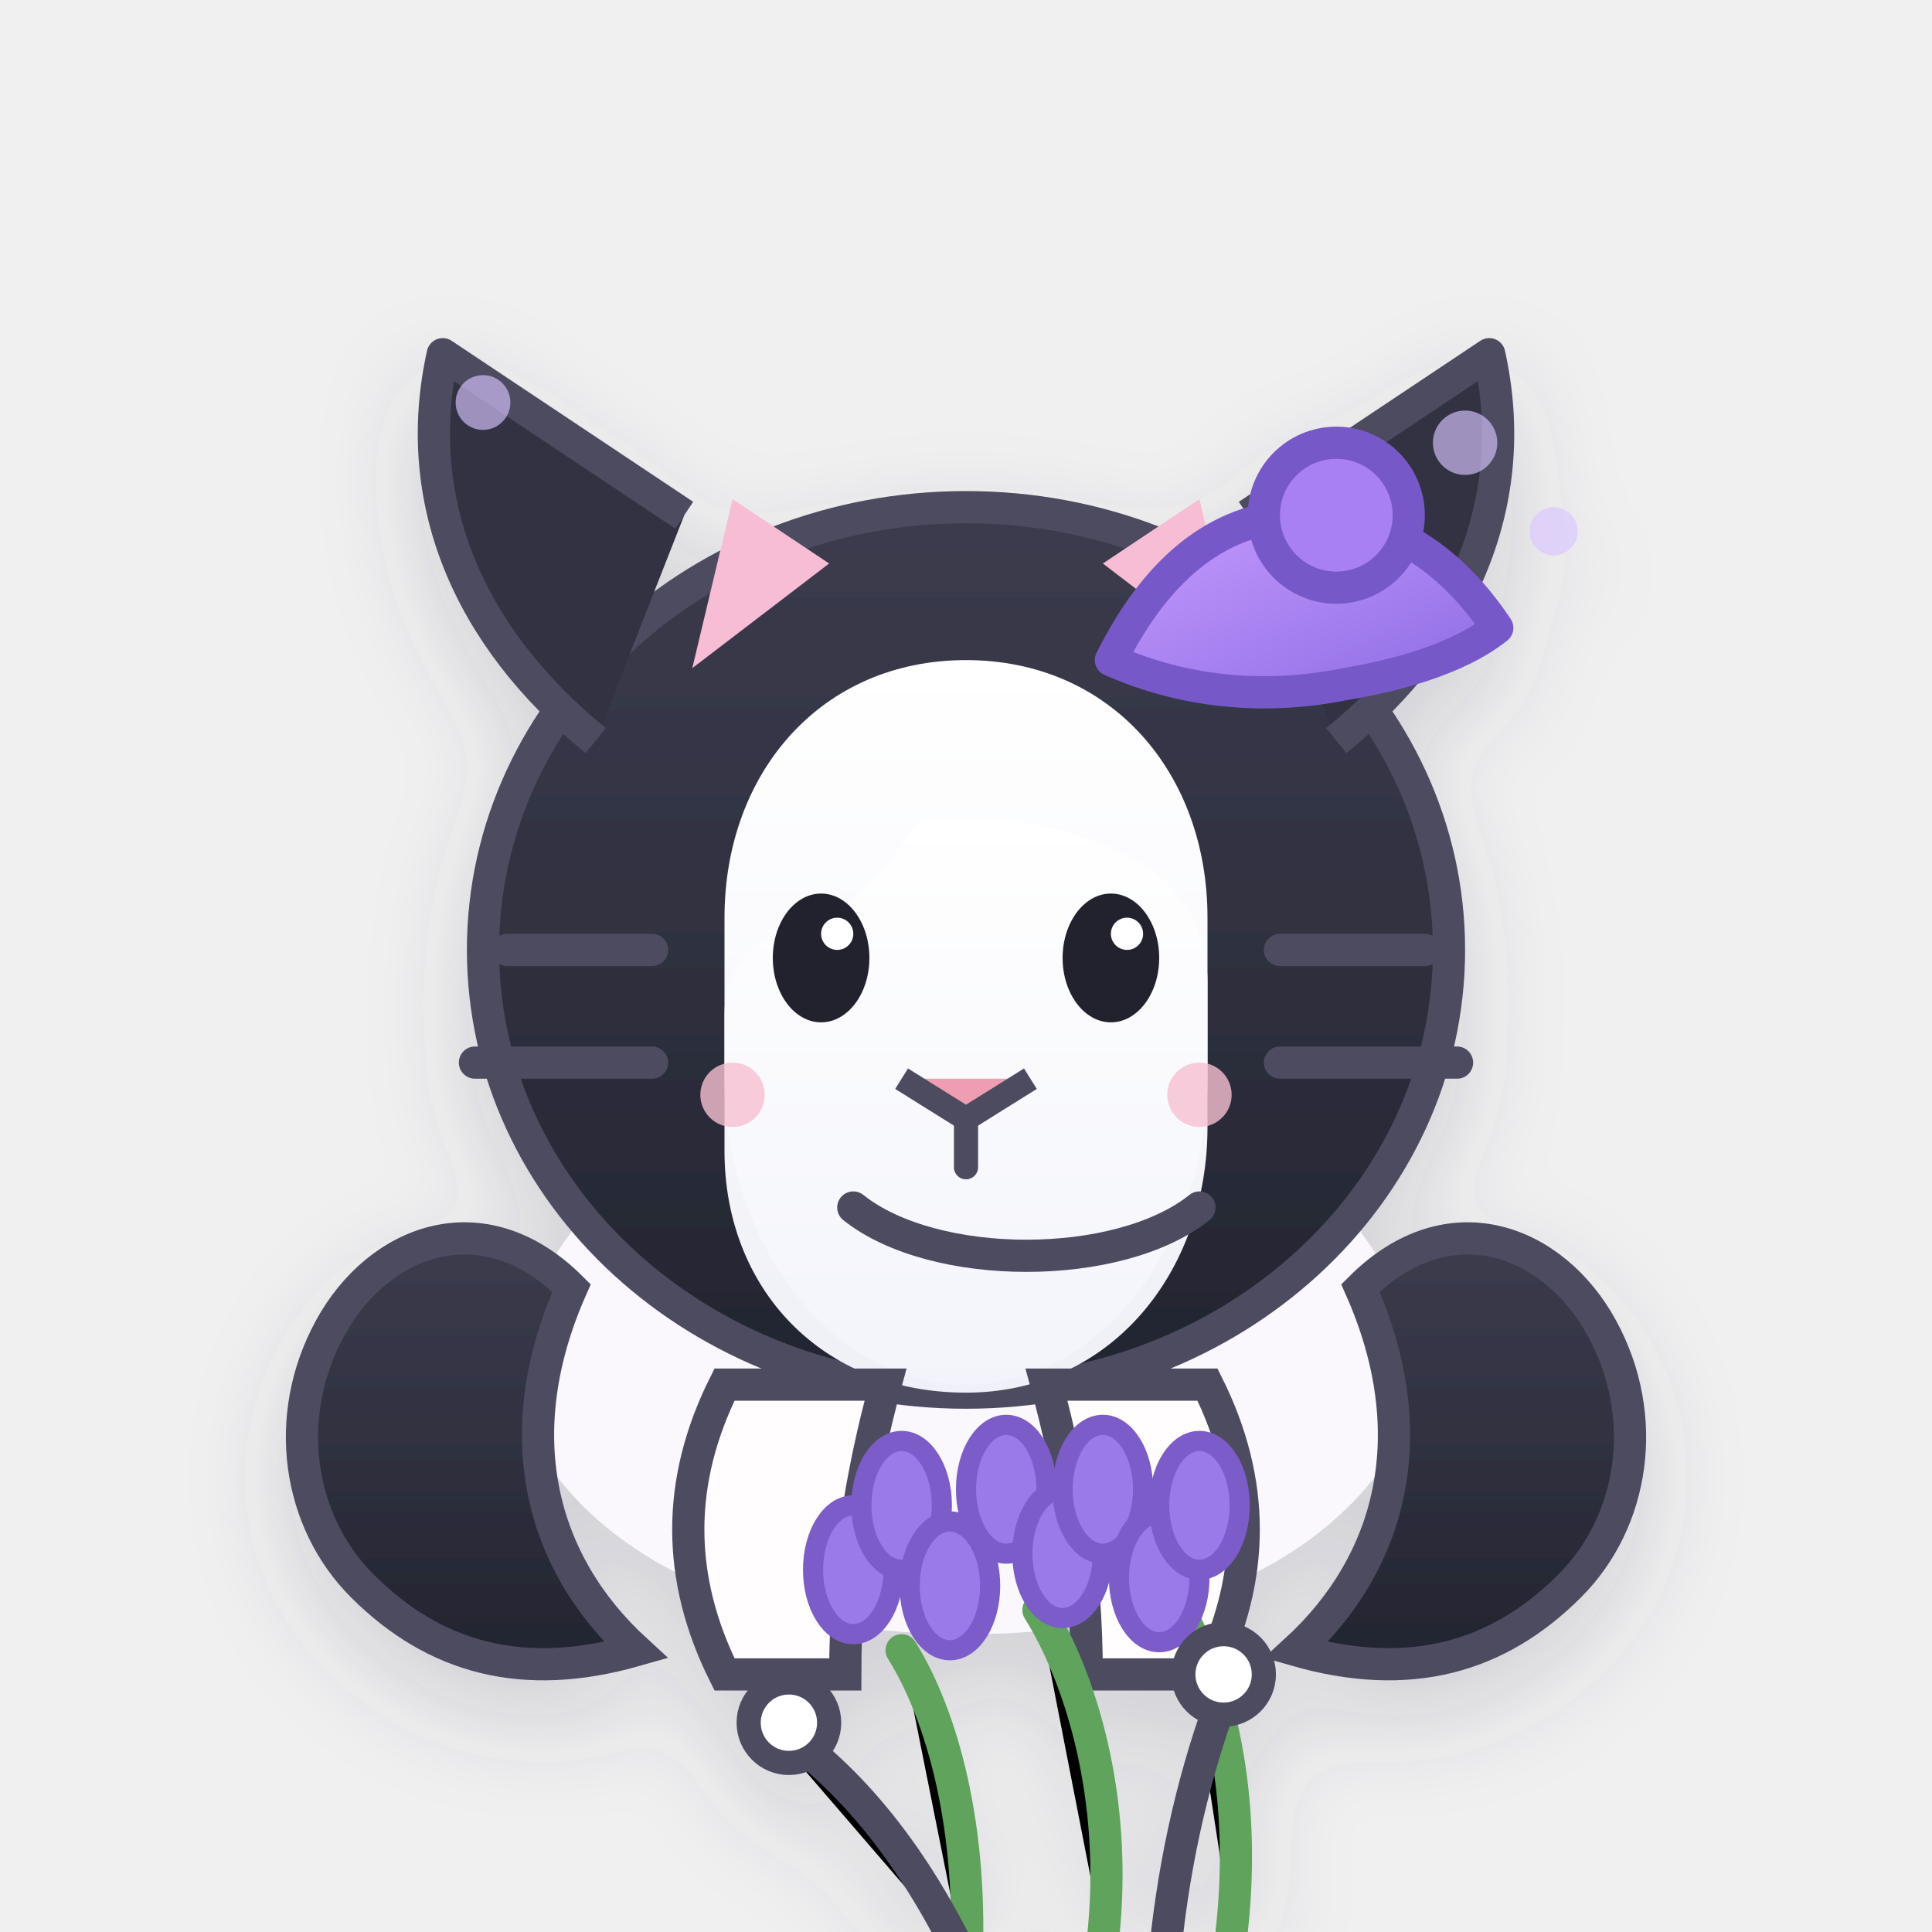
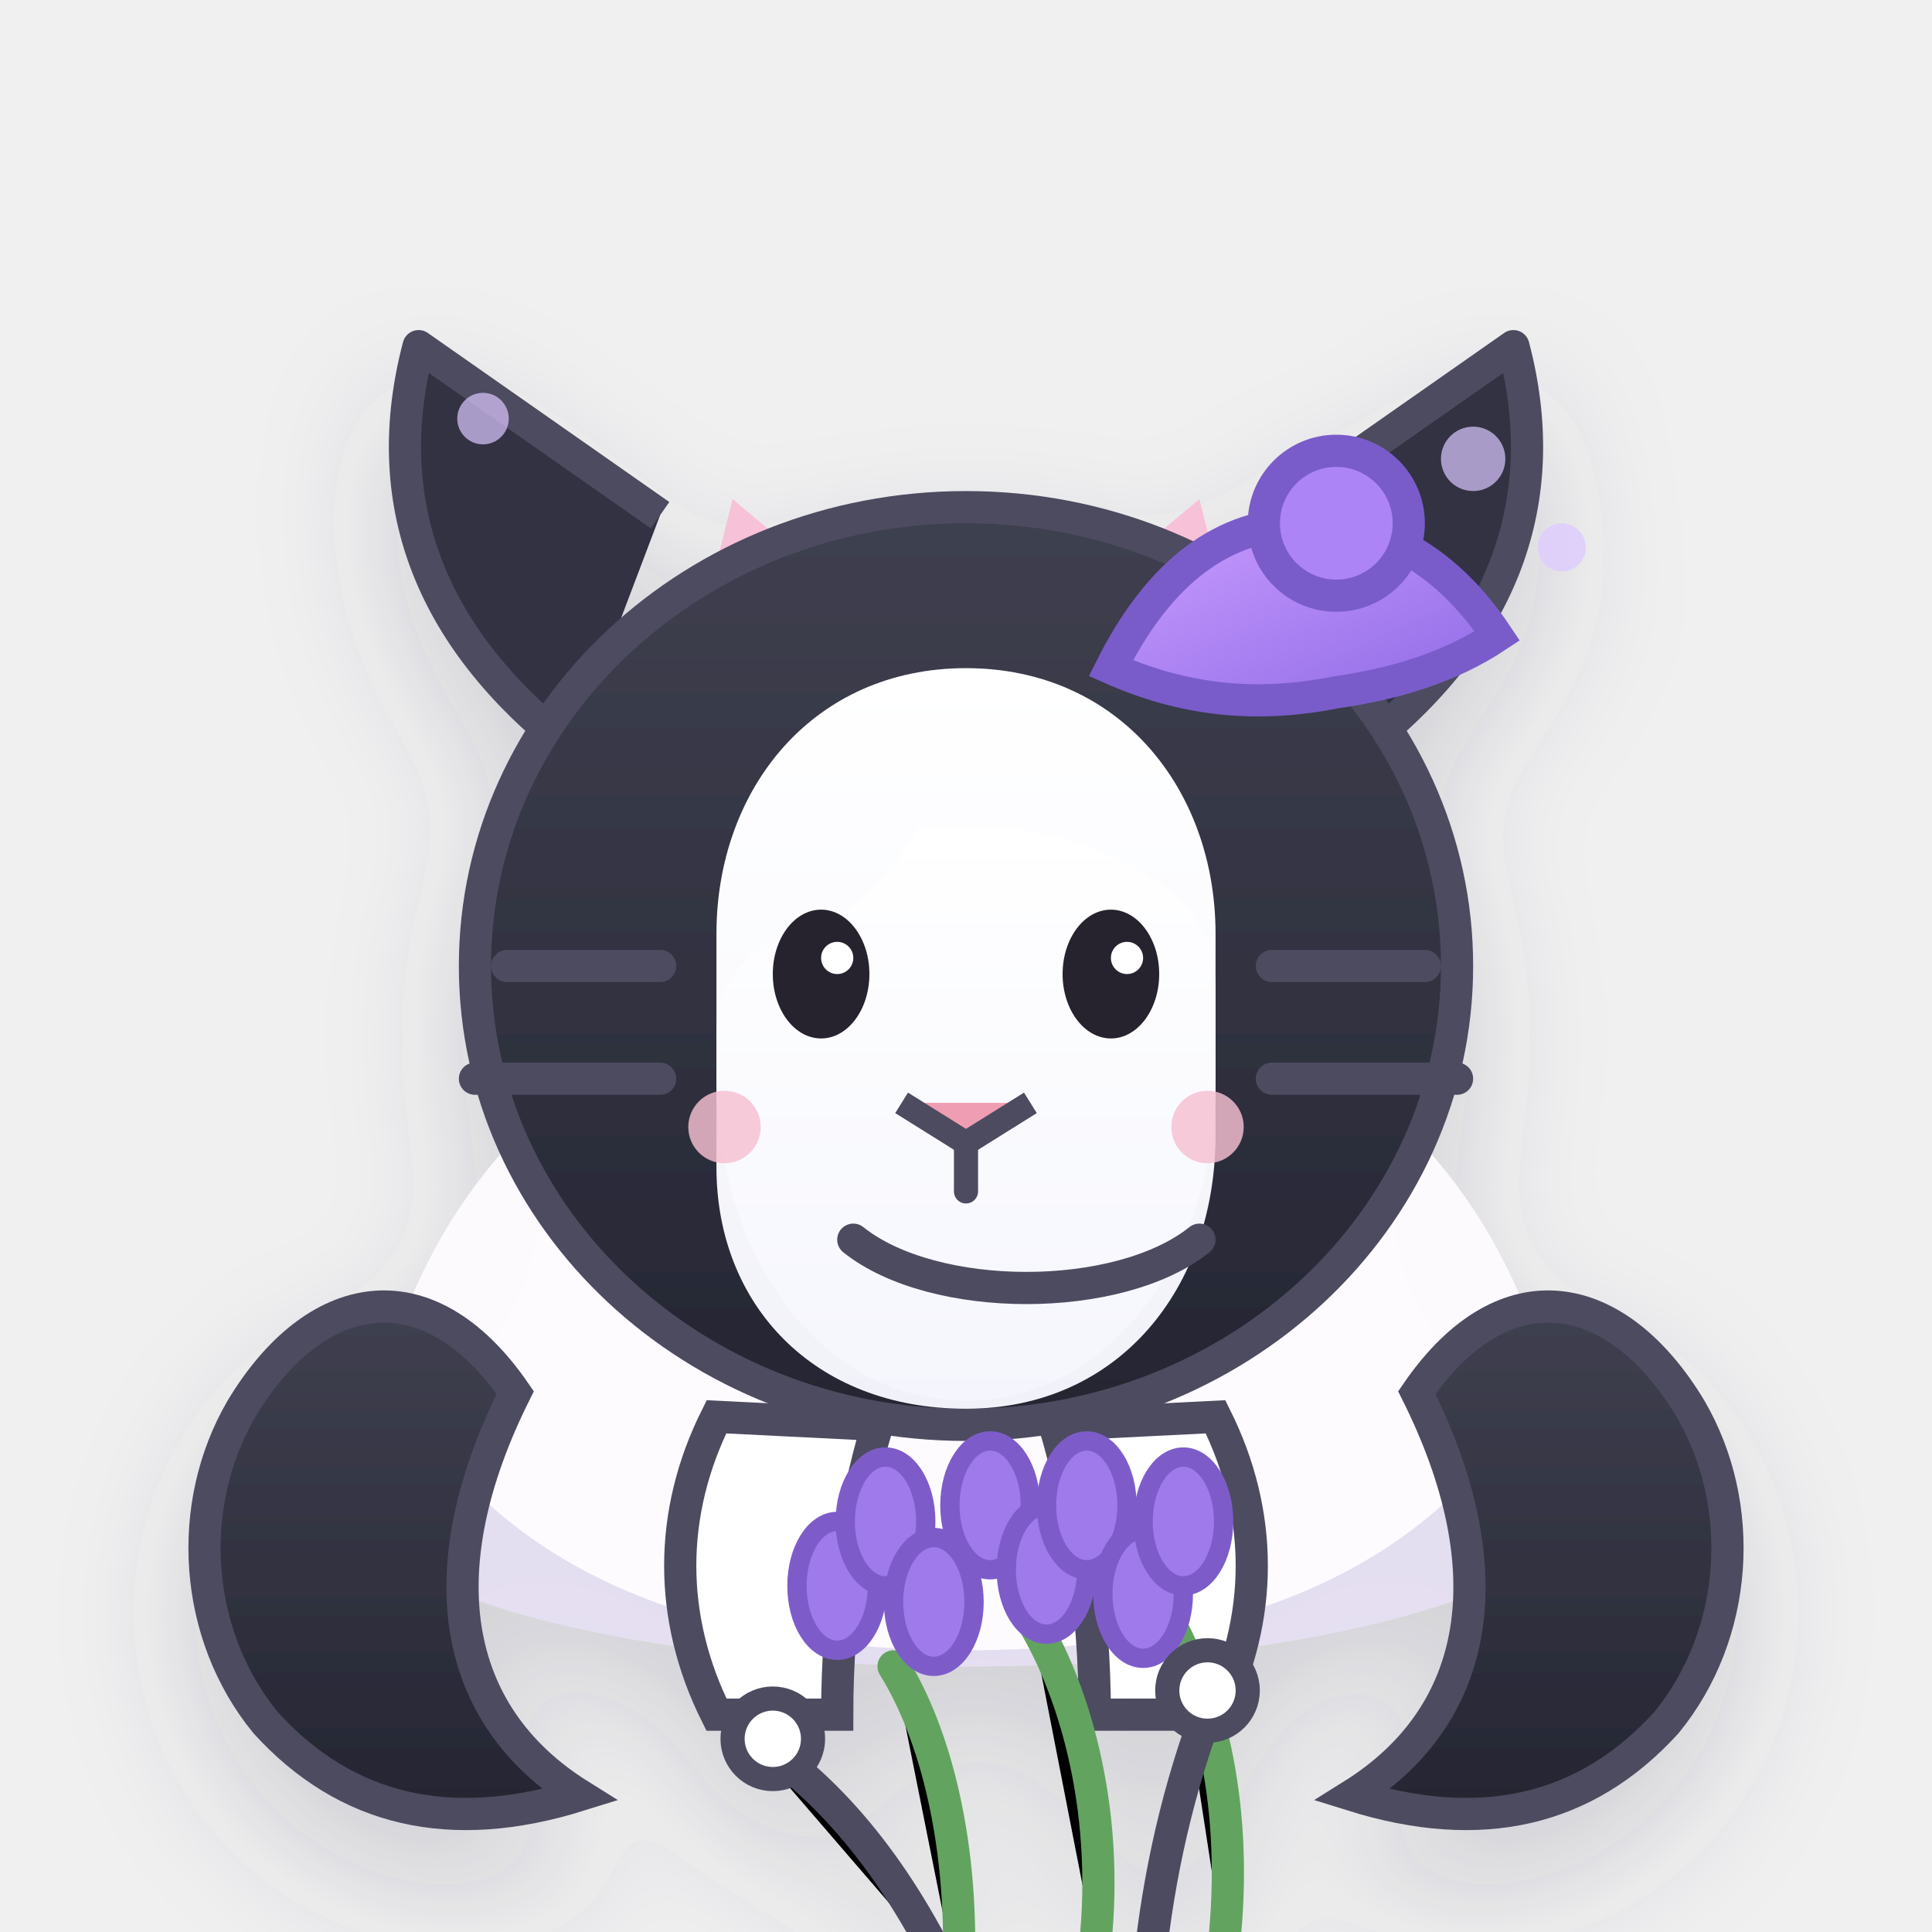
<svg xmlns="http://www.w3.org/2000/svg" viewBox="0 0 240 240" role="img" aria-label="라벤더냥">
  <defs>
-     <linearGradient id="blackfur" x1="0" y1="0" x2="0" y2="1">
-       <stop offset="0" stop-color="#3c3c4e" />
-       <stop offset="1" stop-color="#222430" />
+     <linearGradient id="black" x1="0" y1="0" x2="0" y2="1">
+       <stop offset="0" stop-color="#3f4050" />
+       <stop offset="1" stop-color="#242532" />
    </linearGradient>
-     <linearGradient id="whitefur" x1="0" y1="0" x2="0" y2="1">
+     <linearGradient id="white" x1="0" y1="0" x2="0" y2="1">
      <stop offset="0" stop-color="#ffffff" />
-       <stop offset="1" stop-color="#f3f4fb" />
+       <stop offset="1" stop-color="#f5f6fd" />
    </linearGradient>
-     <linearGradient id="lavbow" x1="0" y1="0" x2="1" y2="1">
-       <stop offset="0" stop-color="#c79bff" />
-       <stop offset="1" stop-color="#8b6be3" />
+     <linearGradient id="lav" x1="0" y1="0" x2="1" y2="1">
+       <stop offset="0" stop-color="#c99cff" />
+       <stop offset="1" stop-color="#8f6ae6" />
    </linearGradient>
    <filter id="shadow" x="-20%" y="-20%" width="140%" height="140%">
-       <feDropShadow dx="0" dy="5" stdDeviation="6" flood-color="#51446b" flood-opacity=".18" />
+       <feDropShadow dx="0" dy="8" stdDeviation="8" flood-color="#51446b" flood-opacity=".18" />
    </filter>
-     <style>
-         svg{overflow:visible} .idle-body{transform-box:fill-box;transform-origin:center bottom;animation:float 3.4s ease-in-out infinite} .sparkle{transform-box:fill-box;transform-origin:center;animation:twinkle 2.2s ease-in-out infinite} @keyframes float{0%,100%{transform:translateY(0)}50%{transform:translateY(-4px)}} @keyframes twinkle{0%,100%{opacity:.35;transform:scale(.8)}50%{opacity:1;transform:scale(1.12)}} @media(prefers-reduced-motion:reduce){.idle-body,.sparkle{animation:none}}
-         </style>
  </defs>
-   <g class="idle-body" filter="url(#shadow)">
-     <g transform="translate(120 118)">
-       <path d="M-57 53c5 19 26 32 57 32s52-13 57-32c-3-15-13-27-29-34H-28c-16 7-26 19-29 34z" fill="#fcf9ff" opacity=".95" />
-       <path d="M-49 42c-8 18-4 34 8 45-14 4-25 1-34-8-8-8-10-21-4-32 6-11 19-16 30-5z" fill="url(#blackfur)" stroke="#4e4b61" stroke-width="4" />
-       <path d="M49 42c8 18 4 34-8 45 14 4 25 1 34-8 8-8 10-21 4-32-6-11-19-16-30-5z" fill="url(#blackfur)" stroke="#4e4b61" stroke-width="4" />
-       <ellipse cx="0" cy="0" rx="60" ry="55" fill="url(#blackfur)" stroke="#4e4b61" stroke-width="4" />
-       <path d="M-46-26c-16-13-23-30-19-48l30 20" fill="#313243" stroke="#4e4b61" stroke-width="4" stroke-linejoin="round" />
-       <path d="M46-26c16-13 23-30 19-48L35-54" fill="#313243" stroke="#4e4b61" stroke-width="4" stroke-linejoin="round" />
-       <path d="M-29-56-17-48-34-35" fill="#f7bdd4" />
-       <path d="M29-56 17-48 34-35" fill="#f7bdd4" />
-       <path d="M-30-4c0-18 12-32 30-32s30 14 30 32v20c0 20-13 38-30 38S-30 36-30 16z" fill="url(#whitefur)" />
-       <path d="M-6-16c-5 8-10 12-17 14-4 1-7 5-7 10v17c0 17 12 30 30 30s30-15 30-33V4c0-6-3-11-7-14-10-6-19-7-29-6z" fill="url(#whitefur)" opacity=".98" />
-       <ellipse cx="-18" cy="1" rx="6" ry="8" fill="#24242d" />
-       <ellipse cx="18" cy="1" rx="6" ry="8" fill="#24242d" />
-       <circle cx="-16" cy="-2" r="2" fill="#fff" />
-       <circle cx="20" cy="-2" r="2" fill="#fff" />
-       <path d="M-8 16 0 21 8 16" fill="#ee9db2" stroke="#4e4b61" stroke-width="3" stroke-linejoin="round" />
-       <path d="M0 21v6" stroke="#4e4b61" stroke-width="3" stroke-linecap="round" />
-       <path d="M-14 32c10 8 33 8 43 0" fill="none" stroke="#4e4b61" stroke-width="4" stroke-linecap="round" />
-       <path d="M-39 0h-18M-39 14h-22M39 0h18M39 14h22" stroke="#4e4b61" stroke-width="4" stroke-linecap="round" />
-       <circle cx="-29" cy="18" r="4" fill="#f6bfd1" opacity=".8" />
-       <circle cx="29" cy="18" r="4" fill="#f6bfd1" opacity=".8" />
-       <g transform="translate(34 -44)">
-         <path d="M-16 8c6-12 14-18 24-18 10 0 18 5 24 14-5 4-13 6-19 7-10 2-20 1-29-3z" fill="url(#lavbow)" stroke="#7759c8" stroke-width="4" stroke-linejoin="round" />
-         <circle cx="12" cy="-10" r="9" fill="#a980f4" stroke="#7759c8" stroke-width="4" />
+   <g filter="url(#shadow)">
+     <g transform="translate(120 120)">
+       <ellipse cx="0" cy="65" rx="78" ry="22" fill="#e6ddf5" opacity=".75" />
+       <path d="M-72 50c6-21 20-37 40-44h64c20 7 34 23 40 44-10 20-31 35-72 35s-62-15-72-35z" fill="#fefcff" opacity=".96" />
+       <path d="M-56 53c-11 22-8 40 8 50-16 5-29 2-39-9-9-11-10-27-3-39 9-15 23-18 34-2z" fill="url(#black)" stroke="#4e4b61" stroke-width="4" />
+       <path d="M56 53c11 22 8 40-8 50 16 5 29 2 39-9 9-11 10-27 3-39-9-15-23-18-34-2z" fill="url(#black)" stroke="#4e4b61" stroke-width="4" />
+       <path d="M-49-27c-18-14-24-31-19-50l30 21" fill="#313243" stroke="#4e4b61" stroke-width="4" stroke-linejoin="round" />
+       <path d="M49-27c18-14 24-31 19-50L38-56" fill="#313243" stroke="#4e4b61" stroke-width="4" stroke-linejoin="round" />
+       <path d="M-29-58-17-48-35-34" fill="#f7c1d7" />
+       <path d="M29-58 17-48 35-34" fill="#f7c1d7" />
+       <ellipse cx="0" cy="0" rx="61" ry="57" fill="url(#black)" stroke="#4e4b61" stroke-width="4" />
+       <path d="M-31-4c0-18 12-33 31-33s31 15 31 33v18c0 22-13 40-31 40S-31 36-31 14z" fill="url(#white)" />
+       <path d="M-6-17c-5 8-10 12-18 14-4 2-7 6-7 11v17c0 17 12 30 31 30s31-15 31-34V3c0-6-3-11-8-14-10-6-19-7-29-6z" fill="url(#white)" opacity=".98" />
+       <ellipse cx="-18" cy="1" rx="6" ry="8" fill="#25242d" />
+       <ellipse cx="18" cy="1" rx="6" ry="8" fill="#25242d" />
+       <circle cx="-16" cy="-1" r="2" fill="#fff" />
+       <circle cx="20" cy="-1" r="2" fill="#fff" />
+       <path d="M-8 17 0 22 8 17" fill="#ef9db2" stroke="#4e4b61" stroke-width="3" />
+       <path d="M0 22v6" stroke="#4e4b61" stroke-width="3" stroke-linecap="round" />
+       <path d="M-14 34c10 8 33 8 43 0" fill="none" stroke="#4e4b61" stroke-width="4" stroke-linecap="round" />
+       <path d="M-38 0h-19M-38 14h-23M38 0h19M38 14h23" stroke="#4e4b61" stroke-width="4" stroke-linecap="round" />
+       <circle cx="-30" cy="20" r="4.5" fill="#f7bfd2" opacity=".82" />
+       <circle cx="30" cy="20" r="4.5" fill="#f7bfd2" opacity=".82" />
+       <g transform="translate(34 -45)">
+         <path d="M-16 8c6-12 14-18 24-18 10 0 18 5 24 14-6 4-13 6-20 7-10 2-19 1-28-3z" fill="url(#lav)" stroke="#795bc9" stroke-width="4" />
+         <circle cx="12" cy="-10" r="9" fill="#ac84f6" stroke="#795bc9" stroke-width="4" />
      </g>
-       <path d="M-30 54c-6 12-6 24 0 36h15c0-13 2-25 5-36z" fill="#fffdfd" stroke="#4e4b61" stroke-width="4" />
-       <path d="M30 54c6 12 6 24 0 36H15c0-13-2-25-5-36z" fill="#fffdfd" stroke="#4e4b61" stroke-width="4" />
-       <g transform="translate(12 87)">
-         <path d="M-20 0c5 8 9 22 8 40" stroke="#61a35d" stroke-width="4" stroke-linecap="round" />
-         <path d="M-3-5c5 8 10 23 8 41" stroke="#61a35d" stroke-width="4" stroke-linecap="round" />
-         <path d="M15-4c4 8 8 21 6 39" stroke="#61a35d" stroke-width="4" stroke-linecap="round" />
-         <g fill="#9a79e8" stroke="#7b5bc8" stroke-width="2.5">
+       <path d="M-31 56c-6 12-6 25 0 37h15c0-13 2-26 5-36z" fill="#fff" stroke="#4e4b61" stroke-width="4" />
+       <path d="M31 56c6 12 6 25 0 37H16c0-13-2-26-5-36z" fill="#fff" stroke="#4e4b61" stroke-width="4" />
+       <g transform="translate(10 87)">
+         <path d="M-19 0c5 8 9 22 8 40" stroke="#63a360" stroke-width="4" stroke-linecap="round" />
+         <path d="M-2-6c5 8 10 23 8 41" stroke="#63a360" stroke-width="4" stroke-linecap="round" />
+         <path d="M16-4c4 8 8 21 6 39" stroke="#63a360" stroke-width="4" stroke-linecap="round" />
+         <g fill="#9e7aeb" stroke="#7d5cca" stroke-width="2.4">
          <ellipse cx="-26" cy="-10" rx="5" ry="8" />
          <ellipse cx="-20" cy="-18" rx="5" ry="8" />
          <ellipse cx="-14" cy="-8" rx="5" ry="8" />
          <ellipse cx="-7" cy="-20" rx="5" ry="8" />
          <ellipse cx="0" cy="-12" rx="5" ry="8" />
          <ellipse cx="5" cy="-20" rx="5" ry="8" />
          <ellipse cx="12" cy="-9" rx="5" ry="8" />
          <ellipse cx="17" cy="-18" rx="5" ry="8" />
        </g>
        <path d="M-38 8q15 9 25 29M21 3q-6 15-8 32" stroke="#4e4b61" stroke-width="4" stroke-linecap="round" />
        <circle cx="-34" cy="9" r="5" fill="#fff" stroke="#4e4b61" stroke-width="3" />
        <circle cx="20" cy="3" r="5" fill="#fff" stroke="#4e4b61" stroke-width="3" />
      </g>
-       <g fill="#d8c4ff" opacity=".65">
-         <circle cx="62" cy="-63" r="4" />
-         <circle cx="73" cy="-52" r="3" />
-         <circle cx="-60" cy="-68" r="3.4" />
+       <g fill="#dbc8ff" opacity=".7">
+         <circle cx="63" cy="-63" r="4" />
+         <circle cx="74" cy="-52" r="3" />
+         <circle cx="-60" cy="-68" r="3.2" />
      </g>
    </g>
  </g>
</svg>
